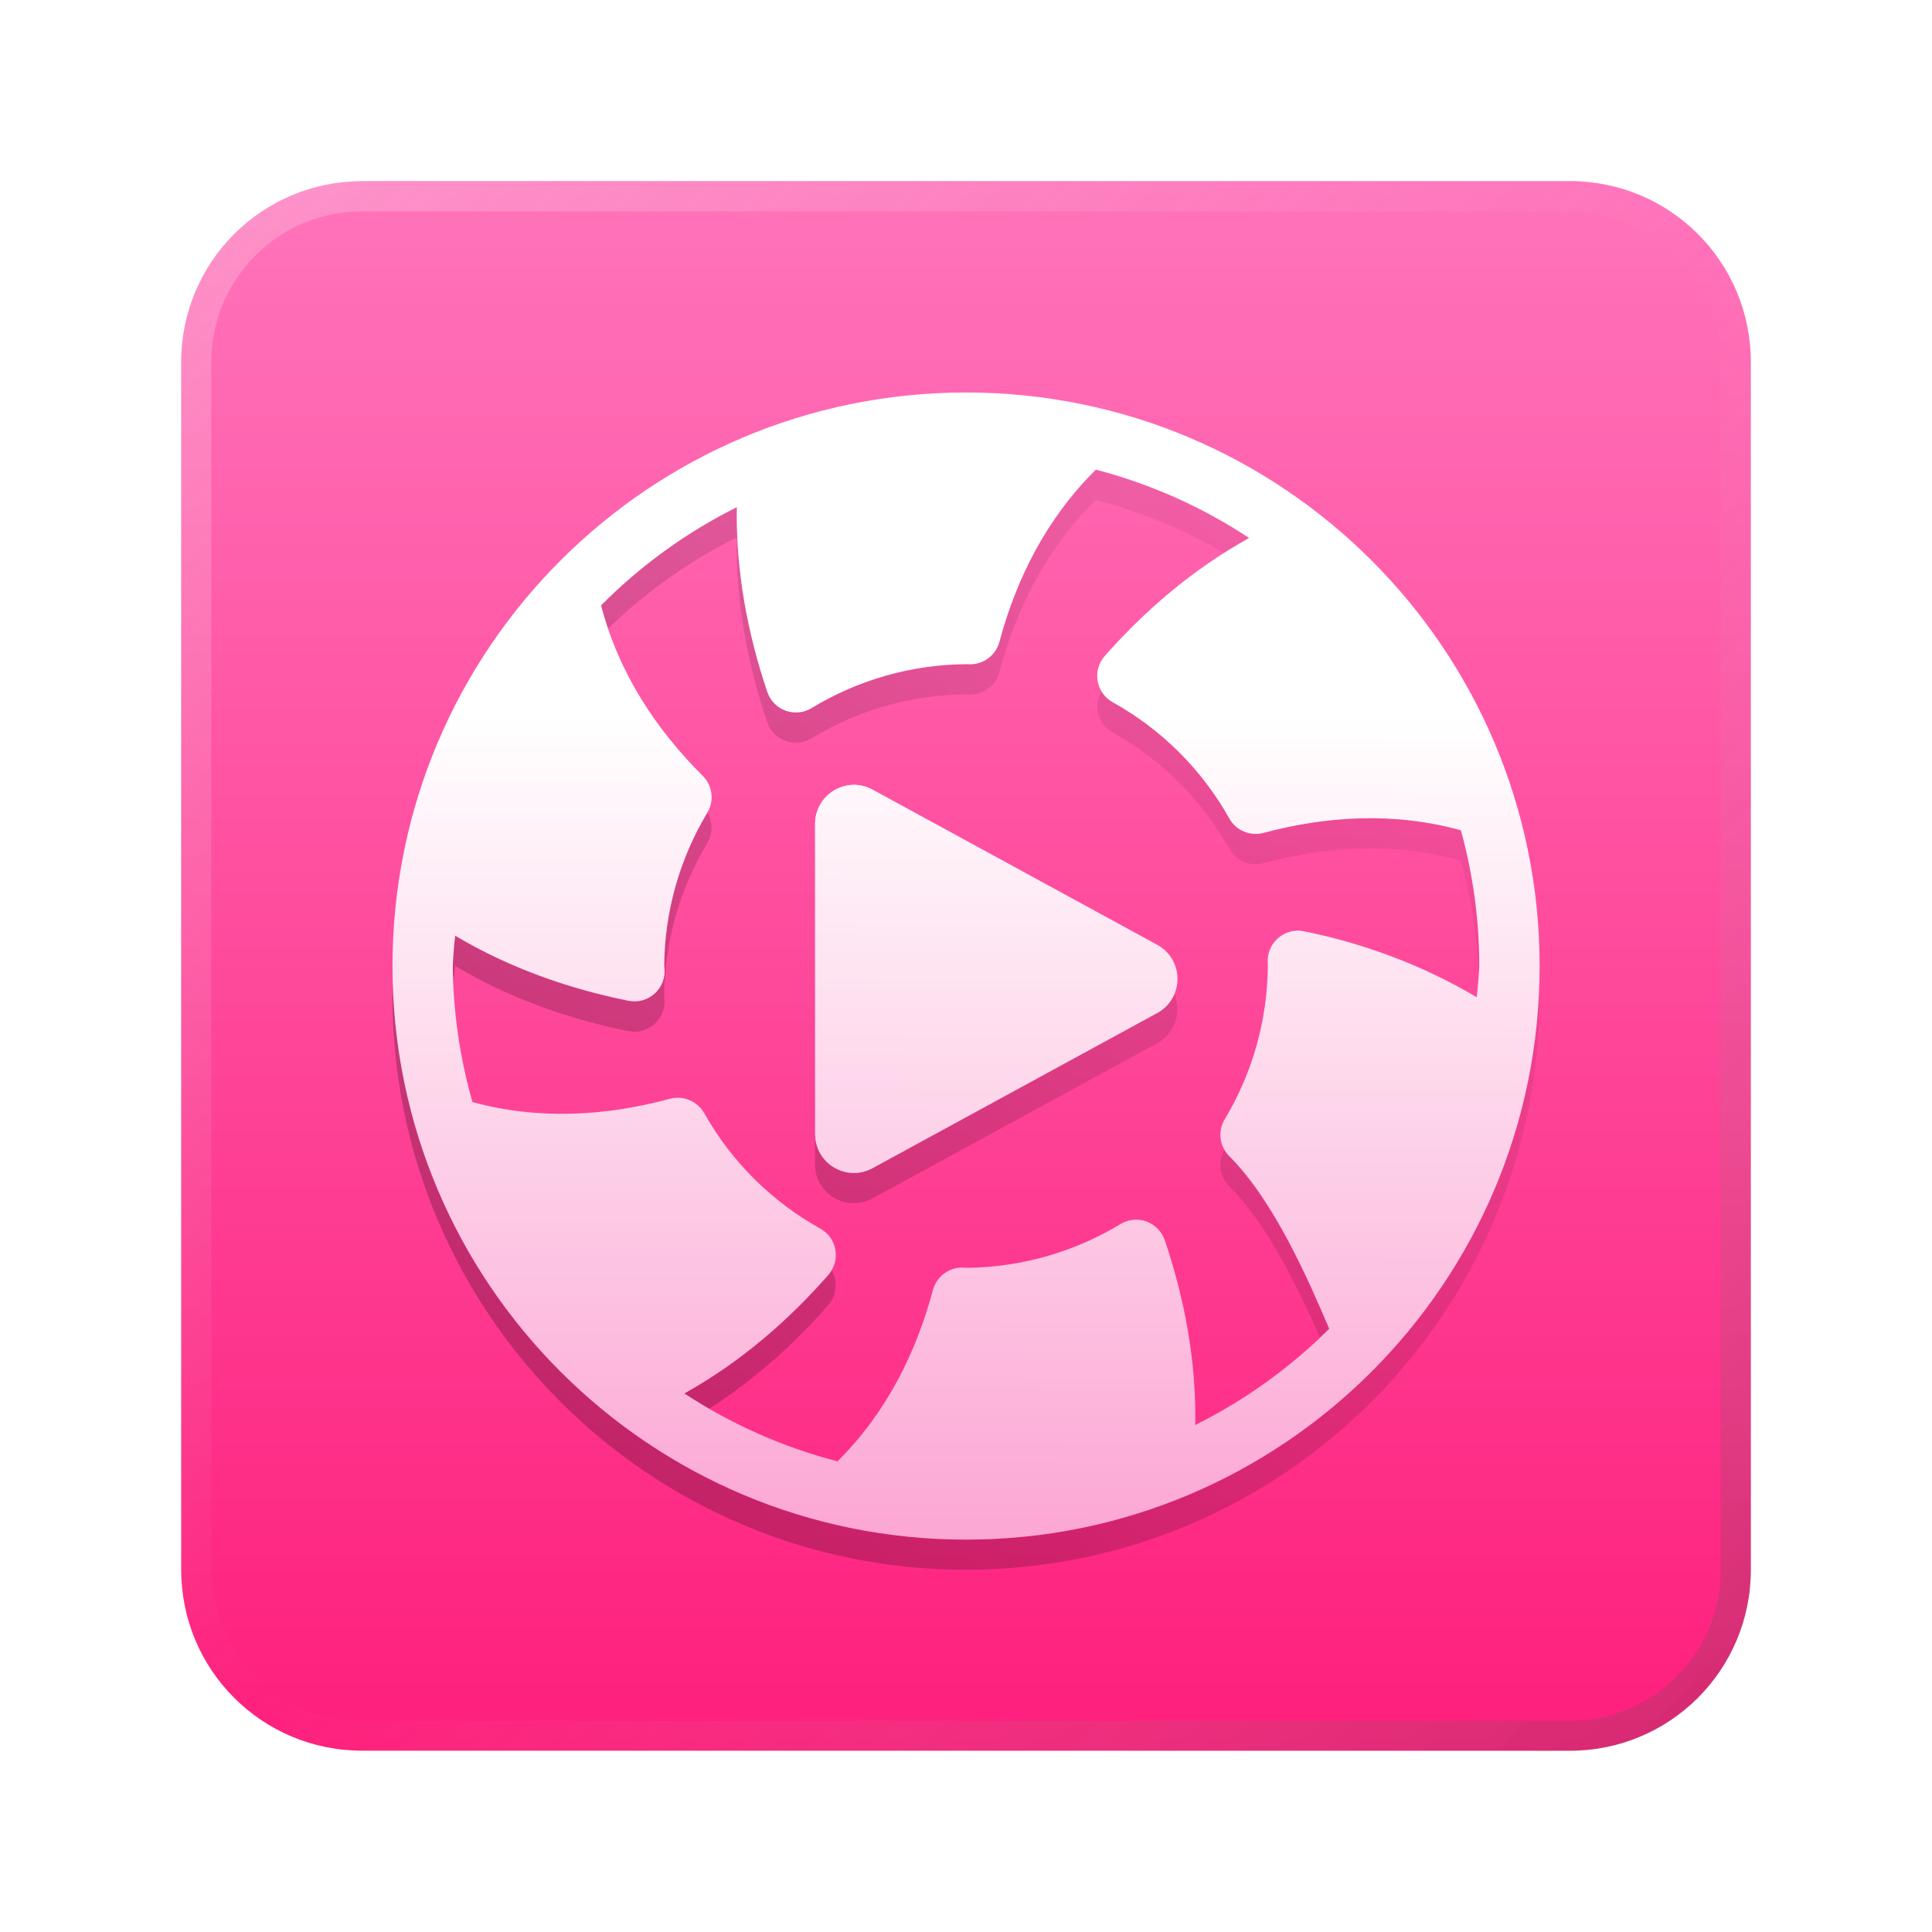
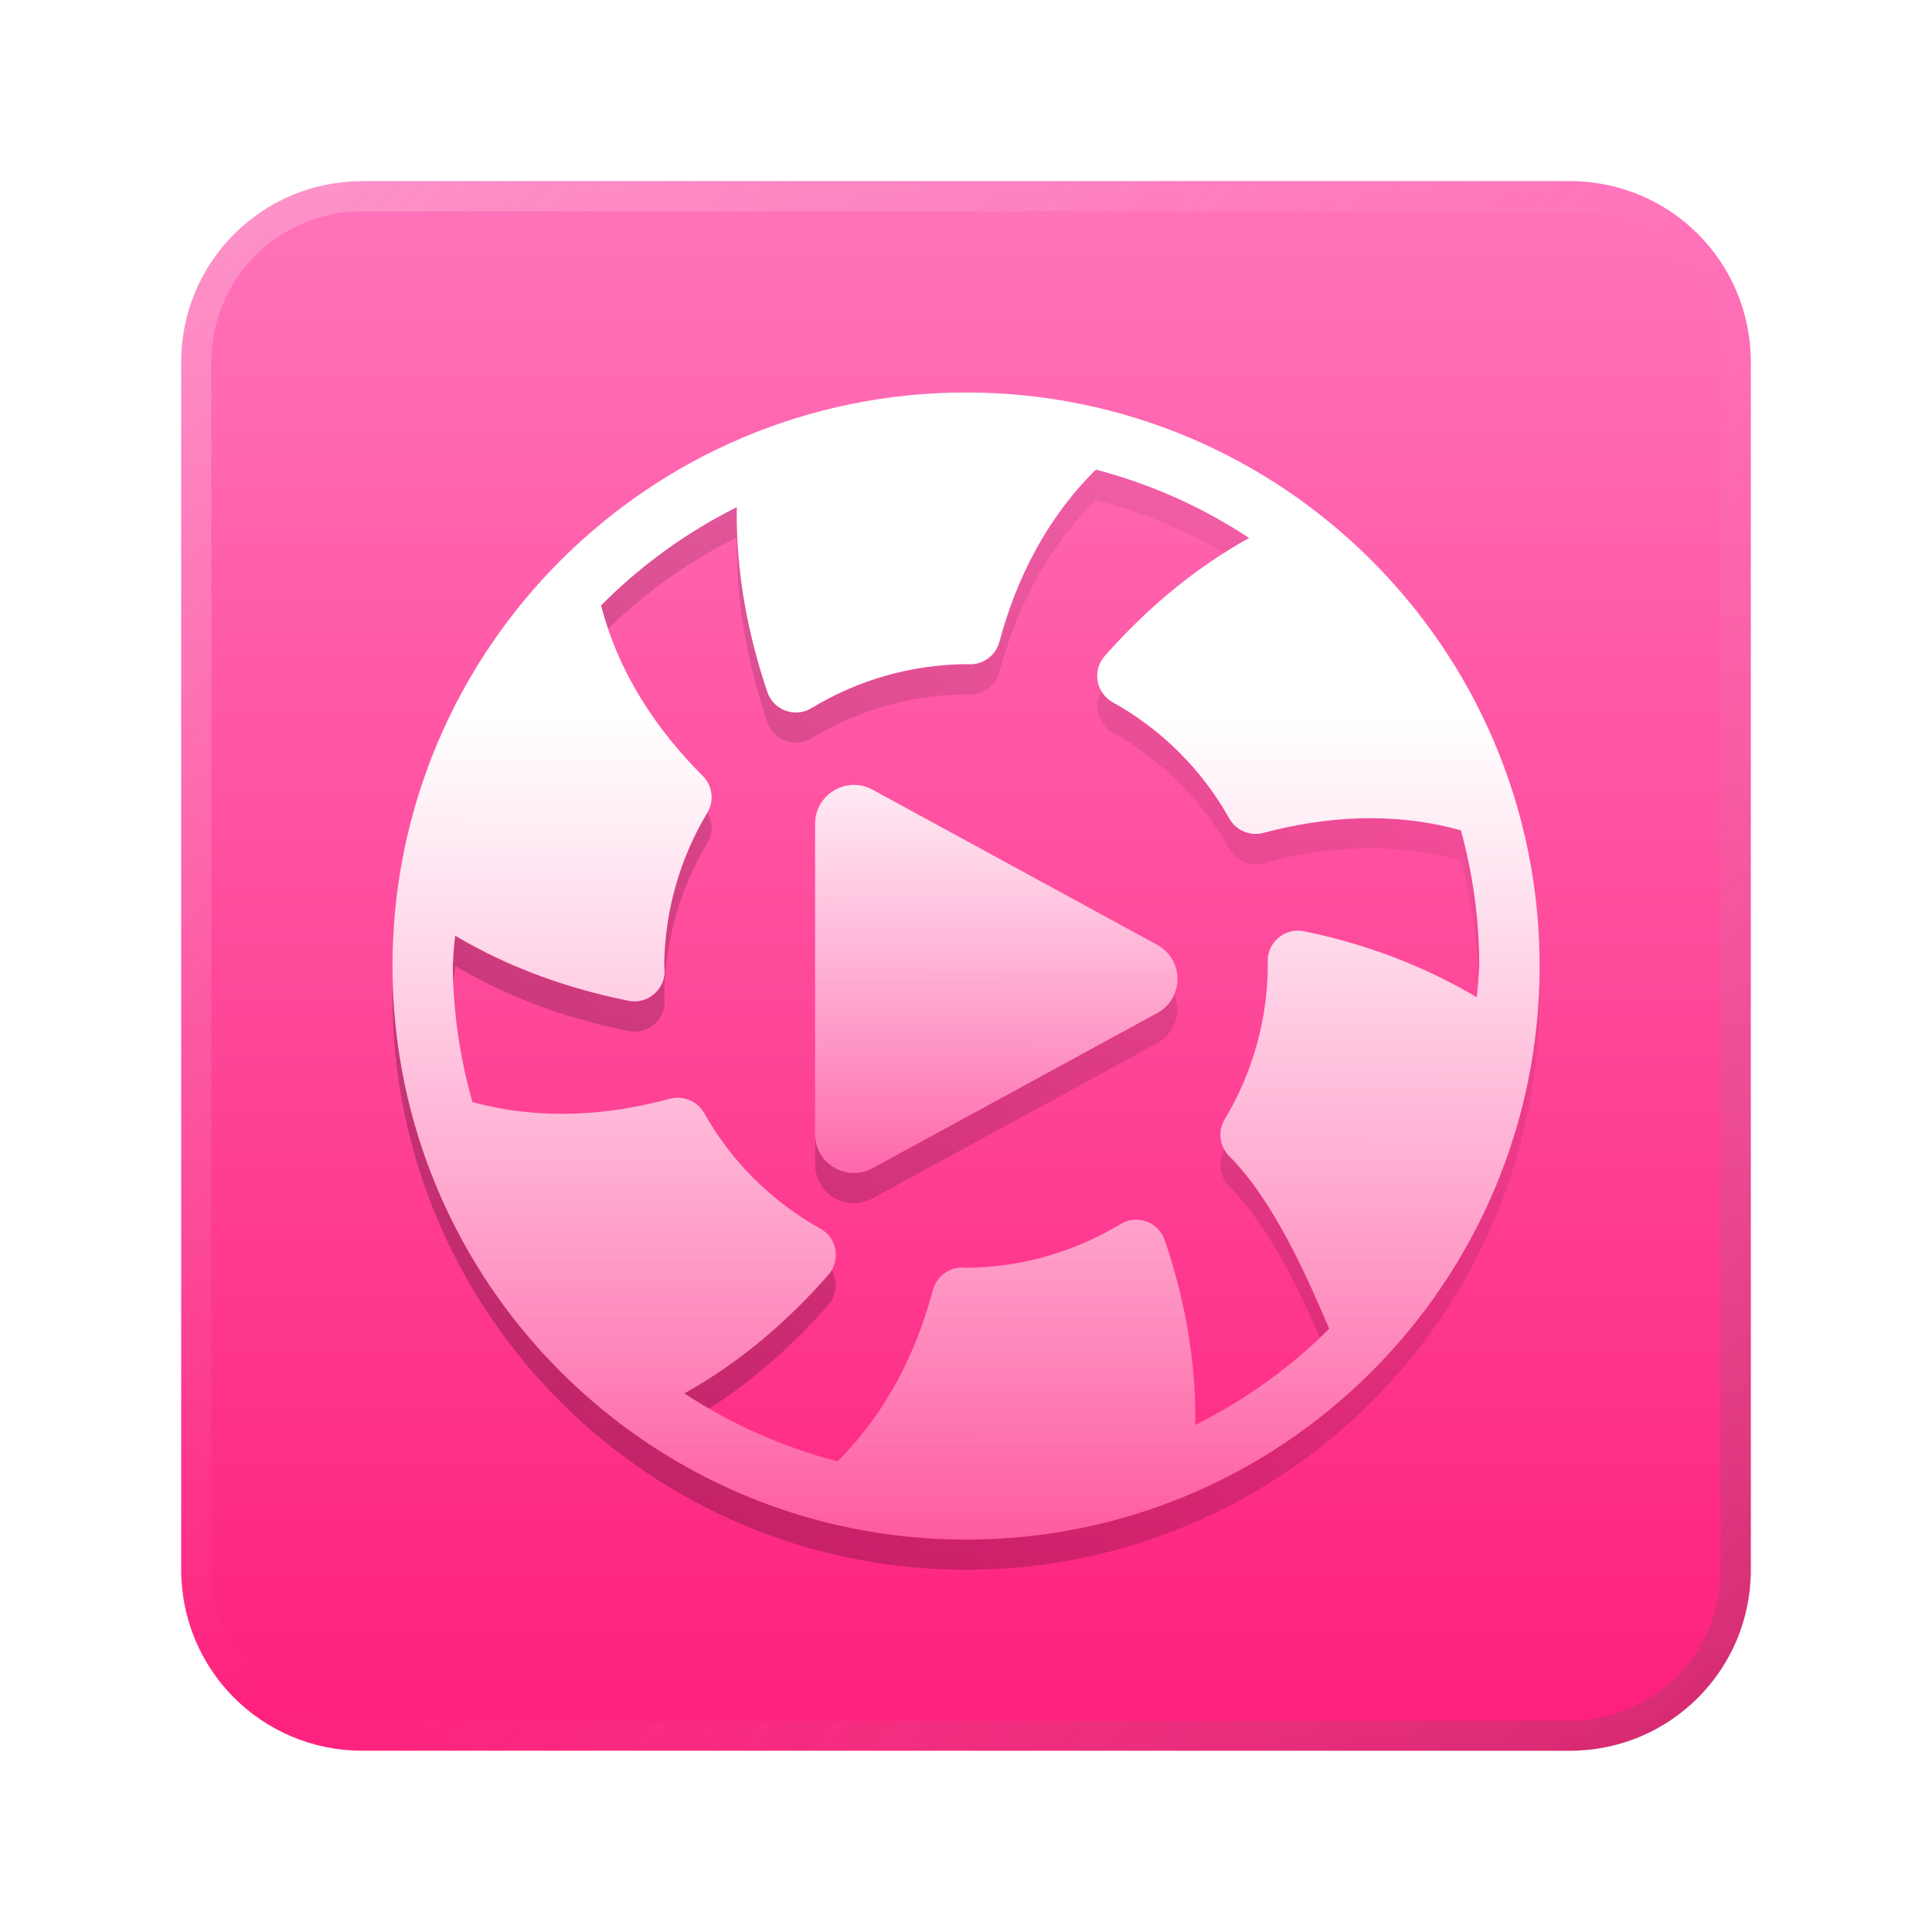
<svg xmlns="http://www.w3.org/2000/svg" xmlns:xlink="http://www.w3.org/1999/xlink" width="64" height="64" viewBox="0 0 16.933 16.933" version="1.1" id="svg5">
  <defs id="defs2">
-     <linearGradient id="linearGradient2151">
-       <stop style="stop-color:#ffffff;stop-opacity:1;" offset="0" id="stop2147" />
-       <stop style="stop-color:#fb8cc7;stop-opacity:1" offset="1" id="stop2149" />
-     </linearGradient>
    <linearGradient id="linearGradient1595">
      <stop style="stop-color:#fe1574;stop-opacity:1" offset="0" id="stop1591" />
      <stop style="stop-color:#ff7ec3;stop-opacity:1" offset="1" id="stop1593" />
    </linearGradient>
    <linearGradient id="linearGradient37218">
      <stop style="stop-color:#1a1a1a;stop-opacity:1" offset="0" id="stop37214" />
      <stop style="stop-color:#e6e6e6;stop-opacity:0.003" offset="0.497" id="stop37220" />
      <stop style="stop-color:#ffffff;stop-opacity:1" offset="1" id="stop37216" />
    </linearGradient>
    <linearGradient xlink:href="#linearGradient37218" id="linearGradient881" x1="64.208" y1="64.063" x2="0.305" y2="0.135" gradientUnits="userSpaceOnUse" />
    <linearGradient xlink:href="#linearGradient1595" id="linearGradient1597" x1="11.642" y1="16.933" x2="11.642" y2="-2.7838135e-07" gradientUnits="userSpaceOnUse" />
    <linearGradient xlink:href="#linearGradient4701" id="linearGradient4703" x1="8.995" y1="4.441" x2="8.973" y2="13.811" gradientUnits="userSpaceOnUse" gradientTransform="matrix(0.5453766,0,0,0.5453766,3.969488,3.849017)" />
    <linearGradient id="linearGradient4701">
      <stop style="stop-color:#ffffff;stop-opacity:1;" offset="0" id="stop4697" />
      <stop style="stop-color:#ffffff;stop-opacity:0;" offset="1" id="stop4699" />
    </linearGradient>
-     <linearGradient xlink:href="#linearGradient5446" id="linearGradient6596" gradientUnits="userSpaceOnUse" gradientTransform="matrix(0.5453766,0,0,0.5453766,3.969488,4.1136)" x1="-2.648" y1="18.996" x2="19.646" y2="2.168" />
+     <linearGradient xlink:href="#linearGradient5446" id="linearGradient6596" gradientUnits="userSpaceOnUse" gradientTransform="matrix(2.061266,0,0,2.061266,15.00279,15.54747)" x1="-2.648" y1="18.996" x2="19.646" y2="2.168" />
    <linearGradient id="linearGradient5446">
      <stop style="stop-color:#000000;stop-opacity:1;" offset="0" id="stop5442" />
      <stop style="stop-color:#000000;stop-opacity:0;" offset="1" id="stop5444" />
    </linearGradient>
-     <linearGradient xlink:href="#linearGradient2151" id="linearGradient7228" gradientUnits="userSpaceOnUse" gradientTransform="matrix(0.5453766,0,0,0.5453766,3.969488,3.849017)" x1="8.995" y1="4.441" x2="8.973" y2="21.573" />
+     <linearGradient xlink:href="#linearGradient4701" id="linearGradient7228" gradientUnits="userSpaceOnUse" gradientTransform="matrix(0.5453766,0,0,0.5453766,3.969488,3.849017)" x1="8.995" y1="4.441" x2="8.973" y2="21.573" />
  </defs>
  <path id="rect846-3" style="fill:url(#linearGradient1597);stroke-width:0.338;fill-opacity:1" d="m 3.175,1.587 h 10.583 c 0.879,0 1.587,0.708 1.587,1.587 v 10.583 c 0,0.879 -0.708,1.587 -1.587,1.587 H 3.175 c -0.879,0 -1.587,-0.708 -1.587,-1.587 V 3.175 c 0,-0.879 0.708,-1.587 1.587,-1.587 z" />
  <path id="rect846" style="opacity:0.3;fill:url(#linearGradient881);stroke-width:1.276;fill-opacity:1" d="M 12 6 C 8.676 6 6 8.676 6 12 L 6 52 C 6 55.324 8.676 58 12 58 L 52 58 C 55.324 58 58 55.324 58 52 L 58 12 C 58 8.676 55.324 6 52 6 L 12 6 z M 12 7 L 52 7 C 54.77 7 57 9.23 57 12 L 57 52 C 57 54.77 54.77 57 52 57 L 12 57 C 9.23 57 7 54.77 7 52 L 7 12 C 7 9.23 9.23 7 12 7 z " transform="scale(0.2645833)" />
+   <path id="path3846-79" style="color:#000000;opacity:0.3;fill:url(#linearGradient6596);fill-opacity:1;stroke-width:2.061;stroke-linecap:round;stroke-linejoin:round;stroke-miterlimit:1;-inkscape-stroke:none" d="M 36.301 15.557 C 34.656 17.179 33.664 19.183 33.104 21.264 C 32.983 21.713 32.568 22.02 32.104 22.004 C 32.069 22.003 32.036 22.001 32.002 22 C 30.196 22.014 28.428 22.517 26.885 23.455 C 26.337 23.788 25.623 23.527 25.418 22.92 C 24.781 21.037 24.372 18.964 24.408 16.801 C 22.741 17.632 21.222 18.732 19.912 20.057 C 19.98 20.318 20.059 20.575 20.145 20.826 C 21.401 19.604 22.839 18.584 24.408 17.801 C 24.372 19.964 24.781 22.037 25.418 23.92 C 25.623 24.527 26.337 24.788 26.885 24.455 C 28.428 23.517 30.196 23.014 32.002 23 C 32.036 23.001 32.069 23.003 32.104 23.004 C 32.568 23.02 32.983 22.713 33.104 22.264 C 33.664 20.183 34.656 18.179 36.301 16.557 C 37.794 16.947 39.224 17.538 40.555 18.312 C 40.823 18.143 41.096 17.978 41.377 17.822 C 39.821 16.794 38.106 16.028 36.301 15.557 z M 36.486 22.889 C 36.209 23.361 36.362 23.987 36.861 24.266 C 38.479 25.166 39.813 26.497 40.719 28.111 C 40.942 28.511 41.408 28.708 41.85 28.59 C 43.933 28.034 46.163 27.888 48.391 28.502 C 48.727 29.724 48.923 30.979 48.98 32.244 C 48.986 32.163 48.996 32.082 49 32 C 48.999 30.48 48.794 28.967 48.391 27.502 C 46.163 26.888 43.933 27.034 41.85 27.59 C 41.408 27.708 40.942 27.511 40.719 27.111 C 39.813 25.497 38.479 24.166 36.861 23.266 C 36.695 23.173 36.573 23.04 36.486 22.889 z M 23.438 26.914 C 23.435 26.918 23.434 26.922 23.432 26.926 C 22.512 28.454 22.022 30.2 22.004 31.982 C 22.007 32.01 22.009 32.037 22.012 32.064 C 22.086 32.737 21.484 33.288 20.82 33.154 C 18.892 32.766 16.914 32.091 15.078 30.996 C 15.042 31.33 15.016 31.665 15 32 C 15.002 32.198 15.017 32.396 15.025 32.594 C 15.04 32.394 15.057 32.195 15.078 31.996 C 16.914 33.091 18.892 33.766 20.82 34.154 C 21.484 34.288 22.086 33.737 22.012 33.064 C 22.009 33.037 22.007 33.01 22.004 32.982 C 22.022 31.2 22.512 29.454 23.432 27.926 C 23.622 27.609 23.615 27.223 23.438 26.914 z M 13.01 32.398 C 13.004 32.598 13 32.799 13 33 C 13 43.493 21.507 52 32 52 C 42.493 52 51 43.493 51 33 C 51 32.799 50.997 32.598 50.99 32.398 C 50.778 42.707 42.36 51 32 51 C 21.64 51 13.222 42.707 13.01 32.398 z M 38.898 32.932 C 38.792 33.184 38.602 33.41 38.328 33.559 L 28.9 38.699 C 28.044 39.165 27.002 38.547 27 37.572 L 27 38.572 C 27.002 39.547 28.044 40.165 28.9 39.699 L 38.328 34.559 C 38.947 34.222 39.136 33.504 38.898 32.932 z M 40.562 38.086 C 40.334 38.478 40.397 38.975 40.719 39.297 C 42.018 40.593 43.047 42.763 43.723 44.307 C 43.825 44.209 43.929 44.114 44.029 44.014 C 43.383 42.504 42.231 39.805 40.719 38.297 C 40.655 38.233 40.606 38.161 40.562 38.086 z M 27.547 42.068 C 27.515 42.124 27.48 42.18 27.436 42.23 C 26.129 43.718 24.546 45.107 22.664 46.156 C 22.934 46.334 23.209 46.501 23.488 46.662 C 25.013 45.688 26.324 44.496 27.436 43.23 C 27.731 42.893 27.754 42.425 27.547 42.068 z " transform="scale(0.2645833)" />
+   <path id="path3846-9" style="color:#000000;fill:url(#linearGradient7228);fill-opacity:1.0;stroke-width:0.545;stroke-linecap:round;stroke-linejoin:round;stroke-miterlimit:1;-inkscape-stroke:none" d="m 8.467,3.44 c -2.776,0 -5.027,2.251 -5.027,5.027 0,2.776 2.251,5.027 5.027,5.027 2.776,0 5.027,-2.251 5.027,-5.027 -10e-7,-2.776 -2.251,-5.027 -5.027,-5.027 z m 1.138,0.676 c 0.478,0.125 0.931,0.327 1.343,0.599 -0.498,0.276 -0.918,0.641 -1.265,1.034 -0.112,0.127 -0.078,0.324 0.07,0.406 0.428,0.238 0.781,0.59 1.021,1.018 0.059,0.106 0.182,0.158 0.299,0.127 0.551,-0.147 1.141,-0.186 1.731,-0.023 0.107,0.388 0.161,0.788 0.161,1.19 -0.004,0.091 -0.012,0.182 -0.022,0.273 -0.491,-0.29 -1.004,-0.474 -1.515,-0.578 -0.021,-0.004 -0.042,-0.006 -0.062,-0.005 -0.142,0.005 -0.261,0.125 -0.255,0.275 4.76e-4,0.012 7.4e-4,0.023 0.001,0.035 -0.004,0.473 -0.134,0.937 -0.378,1.343 -0.063,0.104 -0.046,0.238 0.04,0.323 0.4,0.399 0.705,1.113 0.876,1.513 -0.343,0.342 -0.74,0.627 -1.174,0.843 0.01,-0.572 -0.099,-1.121 -0.267,-1.619 -0.026,-0.076 -0.085,-0.136 -0.16,-0.164 -0.028,-0.01 -0.058,-0.016 -0.087,-0.016 -0.049,-6.62e-4 -0.098,0.012 -0.141,0.038 -0.407,0.247 -0.873,0.379 -1.349,0.384 -0.004,-4.23e-4 -0.008,-6.61e-4 -0.012,-10e-4 -0.129,-0.014 -0.249,0.069 -0.283,0.194 -0.147,0.548 -0.406,1.075 -0.837,1.503 -0.477,-0.124 -0.93,-0.325 -1.342,-0.595 0.498,-0.278 0.917,-0.645 1.262,-1.039 0.111,-0.127 0.077,-0.324 -0.07,-0.406 C 6.763,10.531 6.411,10.181 6.172,9.756 6.112,9.651 5.989,9.599 5.872,9.63 c -0.551,0.149 -1.141,0.19 -1.731,0.029 -0.111,-0.388 -0.169,-0.79 -0.173,-1.193 0.004,-0.089 0.011,-0.177 0.021,-0.266 0.486,0.29 1.009,0.468 1.519,0.571 0.176,0.035 0.335,-0.11 0.315,-0.288 -7.937e-4,-0.007 -0.001,-0.014 -0.002,-0.022 0.005,-0.472 0.135,-0.934 0.378,-1.338 0.063,-0.104 0.046,-0.238 -0.04,-0.323 -0.406,-0.405 -0.737,-0.899 -0.891,-1.494 0.347,-0.35 0.749,-0.641 1.19,-0.861 -0.01,0.572 0.099,1.121 0.267,1.619 0.054,0.161 0.243,0.23 0.388,0.142 0.408,-0.248 0.876,-0.381 1.354,-0.385 0.009,2.19e-4 0.018,7.14e-4 0.027,10e-4 0.123,0.004 0.233,-0.077 0.265,-0.196 0.148,-0.551 0.411,-1.081 0.846,-1.51 z" />
  <path style="color:#000000;fill:url(#linearGradient4703);fill-opacity:1;stroke-width:0.545;stroke-linecap:round;stroke-linejoin:round;stroke-miterlimit:1;-inkscape-stroke:none" d="m 7.647,6.921 c -0.226,-0.123 -0.502,0.04 -0.503,0.298 v 2.722 c 4.079e-4,0.258 0.276,0.421 0.503,0.298 l 2.495,-1.36 c 0.237,-0.129 0.237,-0.469 0,-0.598 z" id="path3846" />
-   <path id="path3846-79" style="color:#000000;opacity:0.3;fill:url(#linearGradient6596);fill-opacity:1;stroke-width:0.545;stroke-linecap:round;stroke-linejoin:round;stroke-miterlimit:1;-inkscape-stroke:none" d="m 9.605,4.116 c -0.435,0.429 -0.698,0.959 -0.846,1.51 -0.032,0.119 -0.142,0.2 -0.265,0.196 -0.009,-3.17e-4 -0.018,-8.2e-4 -0.027,-0.001 -0.478,0.004 -0.946,0.137 -1.354,0.385 -0.145,0.088 -0.334,0.019 -0.388,-0.142 -0.168,-0.498 -0.277,-1.047 -0.267,-1.619 -0.441,0.22 -0.843,0.511 -1.19,0.861 0.018,0.069 0.039,0.137 0.061,0.204 0.332,-0.323 0.713,-0.593 1.128,-0.8 -0.01,0.572 0.099,1.121 0.267,1.619 0.054,0.161 0.243,0.23 0.388,0.142 0.408,-0.248 0.876,-0.381 1.354,-0.385 0.009,2.18e-4 0.018,7.14e-4 0.027,0.001 0.123,0.004 0.233,-0.077 0.265,-0.196 0.148,-0.551 0.411,-1.081 0.846,-1.51 0.395,0.103 0.773,0.26 1.126,0.465 0.071,-0.045 0.143,-0.089 0.218,-0.13 -0.412,-0.272 -0.866,-0.475 -1.343,-0.599 z m 0.049,1.94 c -0.073,0.125 -0.033,0.291 0.099,0.364 0.428,0.238 0.781,0.59 1.021,1.018 0.059,0.106 0.182,0.158 0.299,0.127 0.551,-0.147 1.141,-0.186 1.731,-0.023 0.089,0.323 0.141,0.655 0.156,0.99 0.001,-0.022 0.004,-0.043 0.005,-0.065 -2.91e-4,-0.402 -0.055,-0.802 -0.161,-1.19 -0.589,-0.162 -1.179,-0.124 -1.731,0.023 -0.117,0.031 -0.24,-0.021 -0.299,-0.127 -0.24,-0.427 -0.593,-0.779 -1.021,-1.018 -0.044,-0.024 -0.076,-0.06 -0.099,-0.1 z m -3.453,1.065 c -5.821e-4,10e-4 -9.525e-4,0.002 -0.002,0.003 -0.243,0.404 -0.373,0.866 -0.378,1.338 7.408e-4,0.007 0.001,0.014 0.002,0.022 0.02,0.178 -0.14,0.324 -0.315,0.288 -0.51,-0.103 -1.033,-0.281 -1.519,-0.571 -0.01,0.088 -0.016,0.177 -0.021,0.266 4.763e-4,0.052 0.004,0.105 0.007,0.157 0.004,-0.053 0.008,-0.106 0.014,-0.158 0.486,0.29 1.009,0.468 1.519,0.571 0.176,0.035 0.335,-0.11 0.315,-0.288 -7.938e-4,-0.007 -0.001,-0.014 -0.002,-0.022 0.005,-0.472 0.135,-0.934 0.378,-1.338 0.05,-0.084 0.049,-0.186 0.002,-0.268 z m 1.271,0.023 c -0.173,0.006 -0.328,0.147 -0.329,0.34 v 2.722 c 3.969e-4,0.258 0.276,0.421 0.503,0.298 L 10.141,9.144 c 0.237,-0.129 0.237,-0.469 0,-0.598 L 7.647,7.186 c -0.057,-0.031 -0.116,-0.044 -0.174,-0.042 z m -4.03,1.428 c -0.002,0.053 -0.003,0.106 -0.003,0.159 3e-7,2.776 2.251,5.027 5.027,5.027 2.776,0 5.027,-2.251 5.027,-5.027 0,-0.053 -9.26e-4,-0.106 -0.003,-0.159 -0.056,2.728 -2.283,4.922 -5.024,4.922 -2.741,0 -4.968,-2.194 -5.024,-4.922 z m 7.29,1.505 c -0.06,0.104 -0.044,0.235 0.041,0.32 0.344,0.343 0.616,0.917 0.795,1.325 0.027,-0.026 0.055,-0.051 0.081,-0.078 -0.171,-0.399 -0.476,-1.113 -0.876,-1.513 -0.017,-0.017 -0.03,-0.036 -0.041,-0.056 z m -3.444,1.054 c -0.009,0.015 -0.018,0.03 -0.029,0.043 -0.346,0.394 -0.765,0.761 -1.262,1.039 0.071,0.047 0.144,0.091 0.218,0.134 0.403,-0.258 0.75,-0.573 1.044,-0.908 0.078,-0.089 0.084,-0.213 0.029,-0.307 z" />
-   <path id="path3846-9" style="color:#000000;fill:url(#linearGradient7228);fill-opacity:1;stroke-width:0.545;stroke-linecap:round;stroke-linejoin:round;stroke-miterlimit:1;-inkscape-stroke:none" d="m 8.467,3.44 c -2.776,0 -5.027,2.251 -5.027,5.027 0,2.776 2.251,5.027 5.027,5.027 2.776,0 5.027,-2.251 5.027,-5.027 -10e-7,-2.776 -2.251,-5.027 -5.027,-5.027 z m 1.138,0.676 c 0.478,0.125 0.931,0.327 1.343,0.599 -0.498,0.276 -0.918,0.641 -1.265,1.034 -0.112,0.127 -0.078,0.324 0.07,0.406 0.428,0.238 0.781,0.59 1.021,1.018 0.059,0.106 0.182,0.158 0.299,0.127 0.551,-0.147 1.141,-0.186 1.731,-0.023 0.107,0.388 0.161,0.788 0.161,1.19 -0.004,0.091 -0.012,0.182 -0.022,0.273 -0.491,-0.29 -1.004,-0.474 -1.515,-0.578 -0.021,-0.004 -0.042,-0.006 -0.062,-0.005 -0.142,0.005 -0.261,0.125 -0.255,0.275 4.76e-4,0.012 7.4e-4,0.023 0.001,0.035 -0.004,0.473 -0.134,0.937 -0.378,1.343 -0.063,0.104 -0.046,0.238 0.04,0.323 0.4,0.399 0.705,1.113 0.876,1.513 -0.343,0.342 -0.74,0.627 -1.174,0.843 0.01,-0.572 -0.099,-1.121 -0.267,-1.619 -0.026,-0.076 -0.085,-0.136 -0.16,-0.164 -0.028,-0.01 -0.058,-0.016 -0.087,-0.016 -0.049,-6.62e-4 -0.098,0.012 -0.141,0.038 -0.407,0.247 -0.873,0.379 -1.349,0.384 -0.004,-4.23e-4 -0.008,-6.61e-4 -0.012,-10e-4 -0.129,-0.014 -0.249,0.069 -0.283,0.194 -0.147,0.548 -0.406,1.075 -0.837,1.503 -0.477,-0.124 -0.93,-0.325 -1.342,-0.595 0.498,-0.278 0.917,-0.645 1.262,-1.039 0.111,-0.127 0.077,-0.324 -0.07,-0.406 C 6.763,10.531 6.411,10.181 6.172,9.756 6.112,9.651 5.989,9.599 5.872,9.63 c -0.551,0.149 -1.141,0.19 -1.731,0.029 -0.111,-0.388 -0.169,-0.79 -0.173,-1.193 0.004,-0.089 0.011,-0.177 0.021,-0.266 0.486,0.29 1.009,0.468 1.519,0.571 0.176,0.035 0.335,-0.11 0.315,-0.288 -7.937e-4,-0.007 -0.001,-0.014 -0.002,-0.022 0.005,-0.472 0.135,-0.934 0.378,-1.338 0.063,-0.104 0.046,-0.238 -0.04,-0.323 -0.406,-0.405 -0.737,-0.899 -0.891,-1.494 0.347,-0.35 0.749,-0.641 1.19,-0.861 -0.01,0.572 0.099,1.121 0.267,1.619 0.054,0.161 0.243,0.23 0.388,0.142 0.408,-0.248 0.876,-0.381 1.354,-0.385 0.009,2.19e-4 0.018,7.14e-4 0.027,10e-4 0.123,0.004 0.233,-0.077 0.265,-0.196 0.148,-0.551 0.411,-1.081 0.846,-1.51 z m -2.132,2.763 c -0.173,0.006 -0.328,0.147 -0.329,0.34 v 2.722 C 7.144,10.199 7.42,10.362 7.647,10.239 L 10.141,8.879 c 0.237,-0.129 0.237,-0.469 0,-0.598 L 7.647,6.921 c -0.057,-0.031 -0.116,-0.044 -0.174,-0.042 z" />
</svg>
